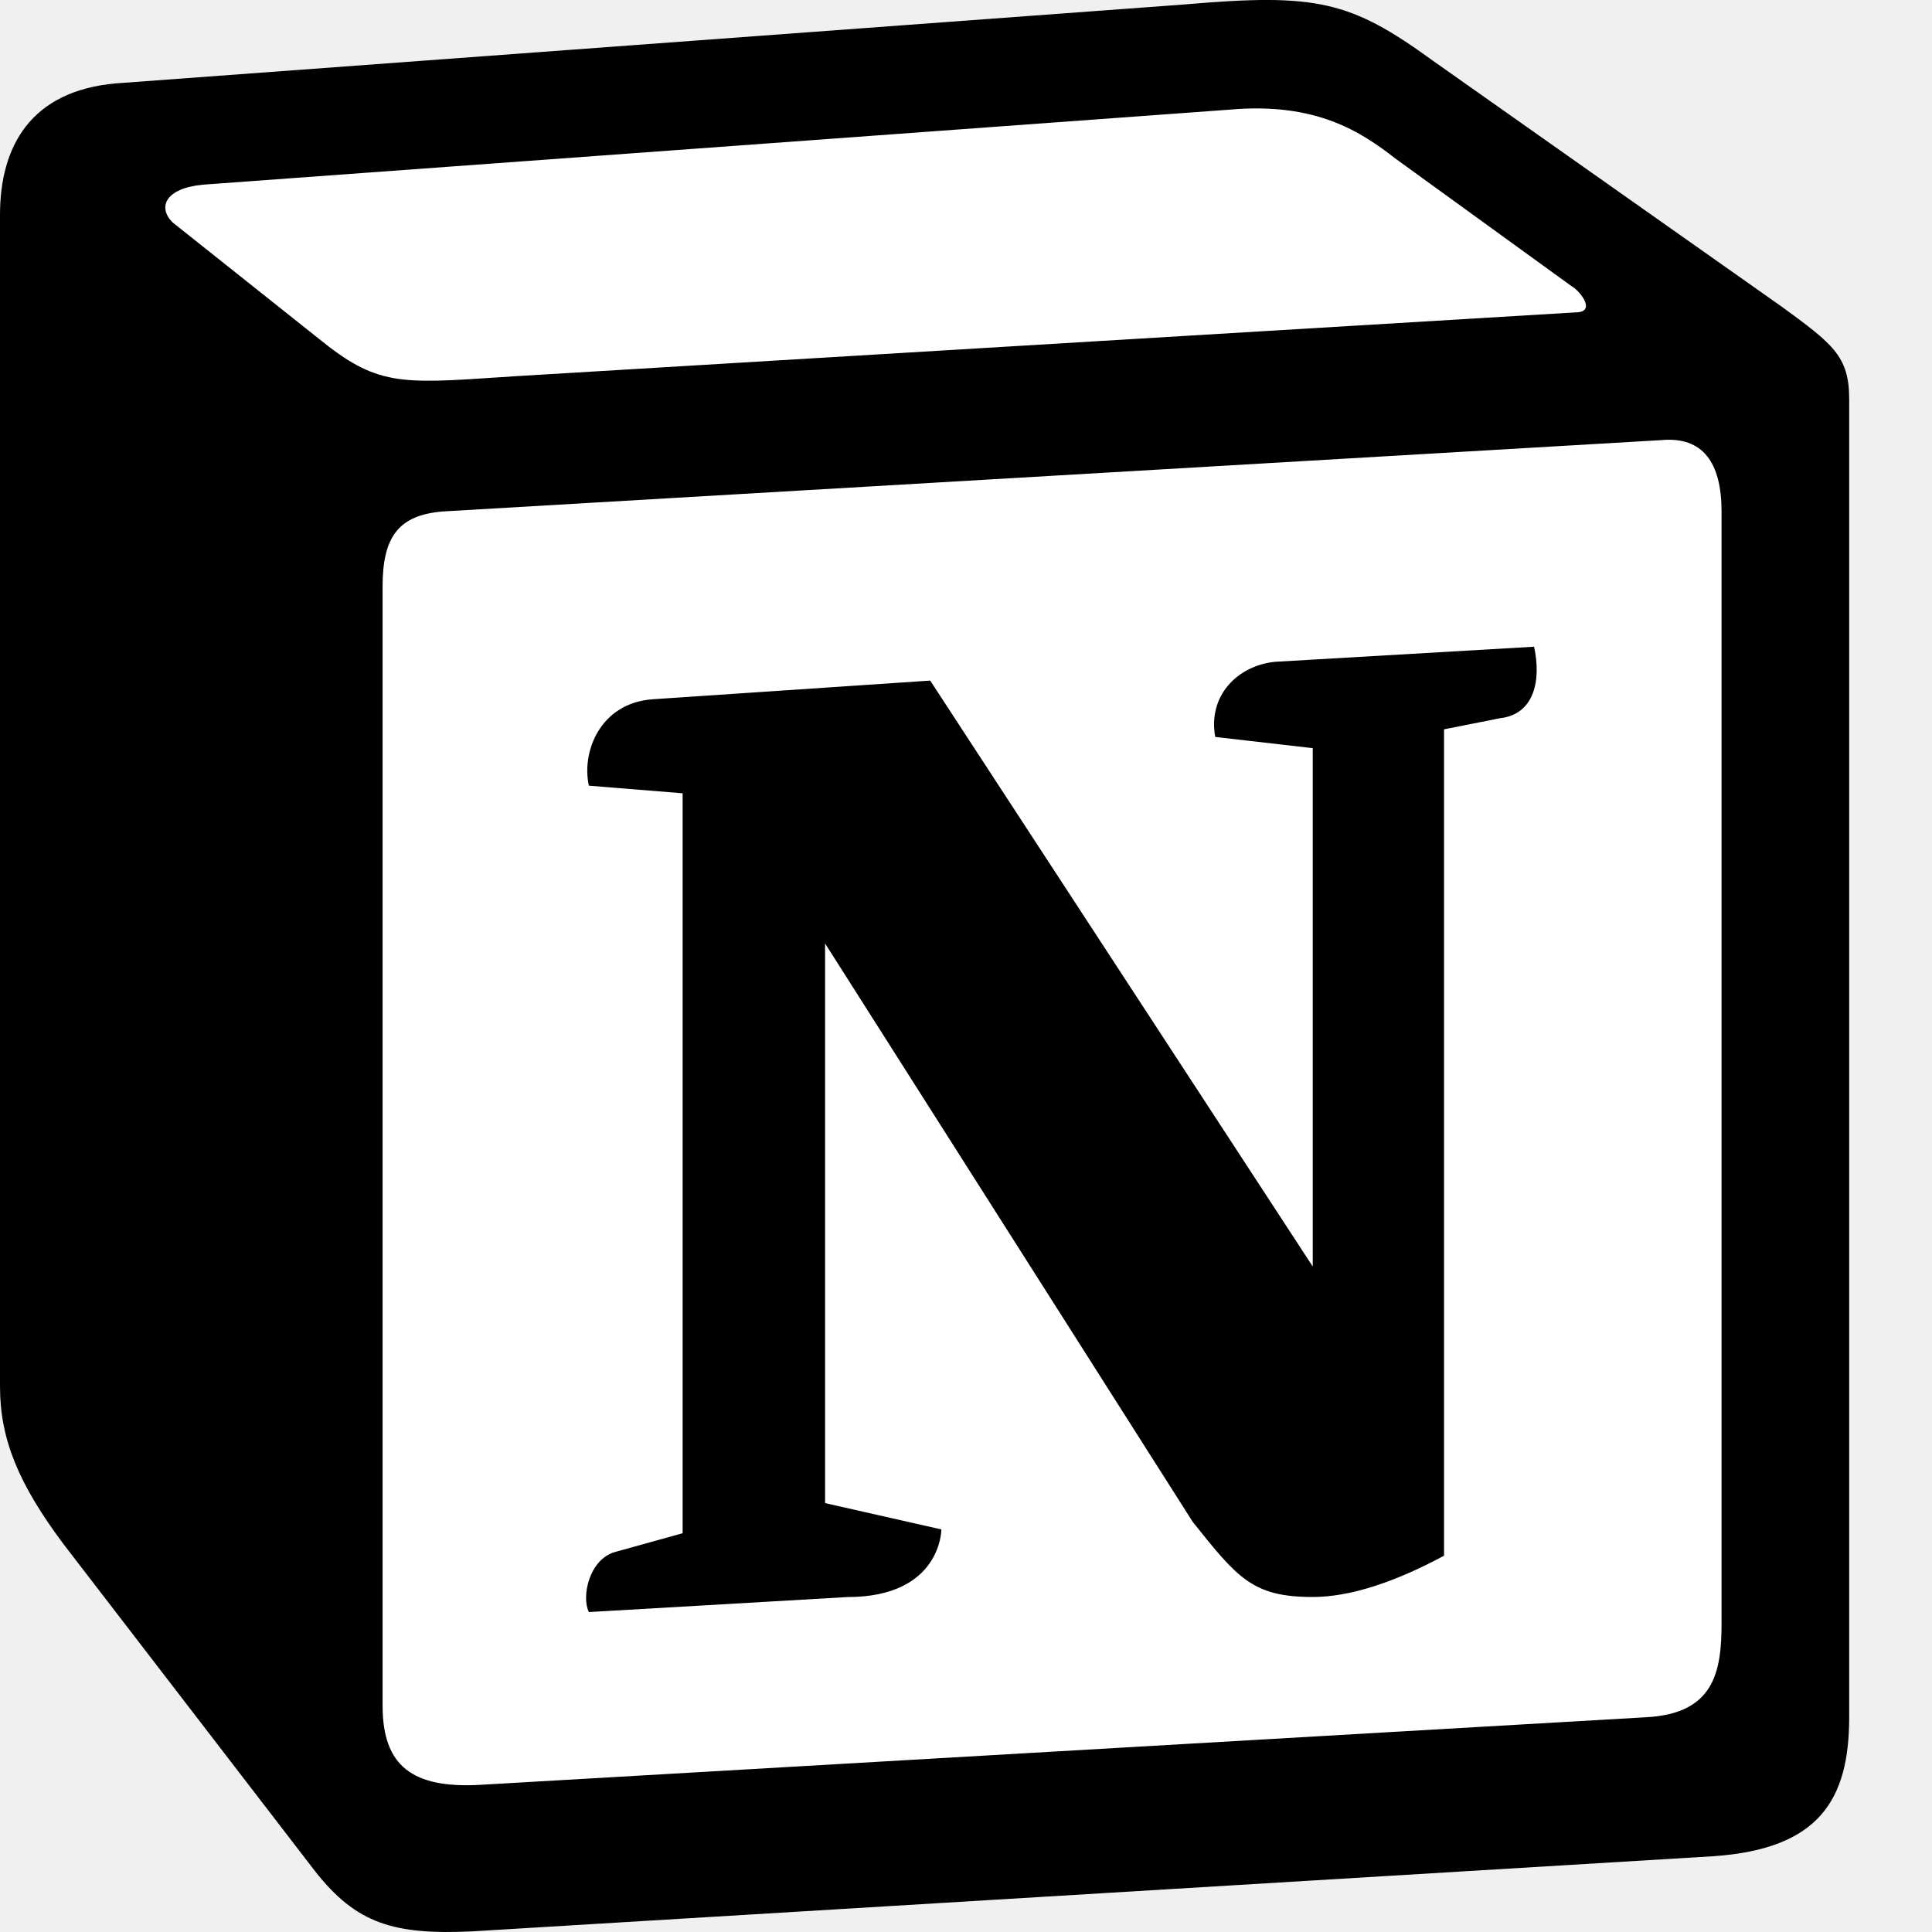
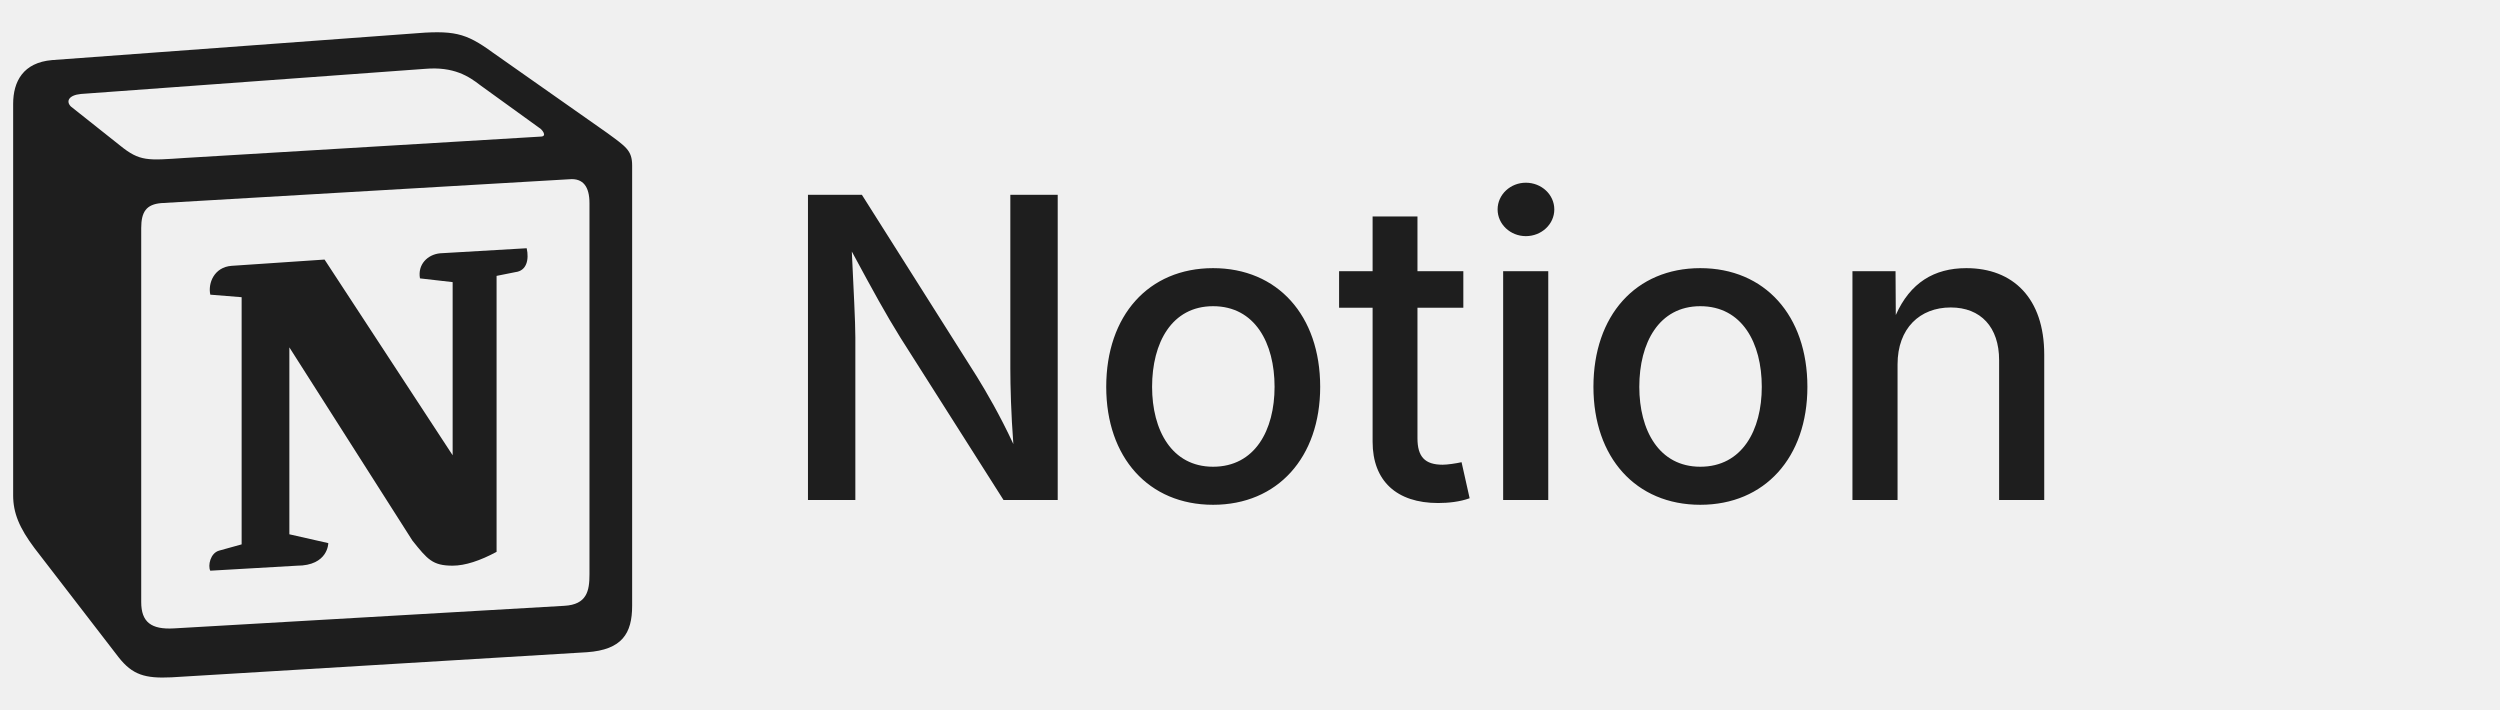
- <svg xmlns="http://www.w3.org/2000/svg" width="100" height="100" viewBox="0 0 100 100" fill="none">
-   <path d="M6.017 4.313l55.333 -4.087c6.797 -0.583 8.543 -0.19 12.817 2.917l17.663 12.443c2.913 2.14 3.883 2.723 3.883 5.053v68.243c0 4.277 -1.553 6.807 -6.99 7.193L24.467 99.967c-4.08 0.193 -6.023 -0.39 -8.16 -3.113L3.3 79.94c-2.333 -3.113 -3.3 -5.443 -3.3 -8.167V11.113c0 -3.497 1.553 -6.413 6.017 -6.8z" fill="#fff" />
-   <path fill-rule="evenodd" clip-rule="evenodd" d="M61.35 0.227l-55.333 4.087C1.553 4.7 0 7.617 0 11.113v60.66c0 2.723 0.967 5.053 3.3 8.167l13.007 16.913c2.137 2.723 4.08 3.307 8.16 3.113l64.257 -3.89c5.433 -0.387 6.99 -2.917 6.99 -7.193V20.64c0 -2.21 -0.873 -2.847 -3.443 -4.733L74.167 3.143c-4.273 -3.107 -6.02 -3.5 -12.817 -2.917zM25.92 19.523c-5.247 0.353 -6.437 0.433 -9.417 -1.99L8.927 11.507c-0.77 -0.78 -0.383 -1.753 1.557 -1.947l53.193 -3.887c4.467 -0.39 6.793 1.167 8.54 2.527l9.123 6.61c0.39 0.197 1.36 1.36 0.193 1.36l-54.933 3.307 -0.68 0.047zM19.803 88.3V30.367c0 -2.53 0.777 -3.697 3.103 -3.893L86 22.78c2.14 -0.193 3.107 1.167 3.107 3.693v57.547c0 2.53 -0.39 4.67 -3.883 4.863l-60.377 3.5c-3.493 0.193 -5.043 -0.97 -5.043 -4.083zm59.6 -54.827c0.387 1.75 0 3.5 -1.75 3.7l-2.91 0.577v42.773c-2.527 1.36 -4.853 2.137 -6.797 2.137 -3.107 0 -3.883 -0.973 -6.21 -3.887l-19.03 -29.94v28.967l6.02 1.363s0 3.5 -4.857 3.5l-13.39 0.777c-0.39 -0.78 0 -2.723 1.357 -3.11l3.497 -0.97v-38.3L30.48 40.667c-0.39 -1.75 0.58 -4.277 3.3 -4.473l14.367 -0.967 19.8 30.327v-26.83l-5.047 -0.58c-0.39 -2.143 1.163 -3.7 3.103 -3.89l13.4 -0.78z" fill="#000" />
+ <svg xmlns="http://www.w3.org/2000/svg" viewBox="0 0 155 44" role="img" aria-label="Notion">
+   <g transform="translate(0, 2) scale(1.667)">
+     <path fill="#1E1E1E" d="M4.459 4.208c.746.606 1.026.56 2.428.466l13.215-.793c.28 0 .047-.28-.046-.326L17.86 1.968c-.42-.326-.981-.7-2.055-.607L3.01 2.295c-.466.046-.56.28-.374.466zm.793 3.08v13.904c0 .747.373 1.027 1.214.98l14.523-.84c.841-.046.935-.56.935-1.167V6.354c0-.606-.233-.933-.748-.887l-15.177.887c-.56.047-.747.327-.747.933zm14.337.745c.093.42 0 .84-.42.888l-.7.14v10.264c-.608.327-1.168.514-1.635.514-.748 0-.935-.234-1.495-.933l-4.577-7.186v6.952L12.21 19s0 .84-1.168.84l-3.222.186c-.093-.186 0-.653.327-.746l.84-.233V9.854L7.822 9.76c-.094-.42.14-1.026.793-1.073l3.456-.233 4.764 7.279v-6.44l-1.215-.139c-.093-.514.28-.887.747-.933zM1.936 1.035l13.31-.98c1.634-.14 2.055-.047 3.082.7l4.249 2.986c.7.513.934.653.934 1.213v16.378c0 1.026-.373 1.634-1.68 1.726l-15.458.934c-.98.047-1.448-.093-1.962-.747l-3.129-4.06c-.56-.747-.793-1.306-.793-1.96V2.667c0-.839.374-1.54 1.447-1.632z" />
+   </g>
+   <text x="48" y="31" font-family="'Inter', 'Helvetica Neue', Helvetica, Arial, sans-serif" font-size="26" font-weight="500" letter-spacing="-0.3" fill="#1E1E1E">Notion</text>
</svg>
